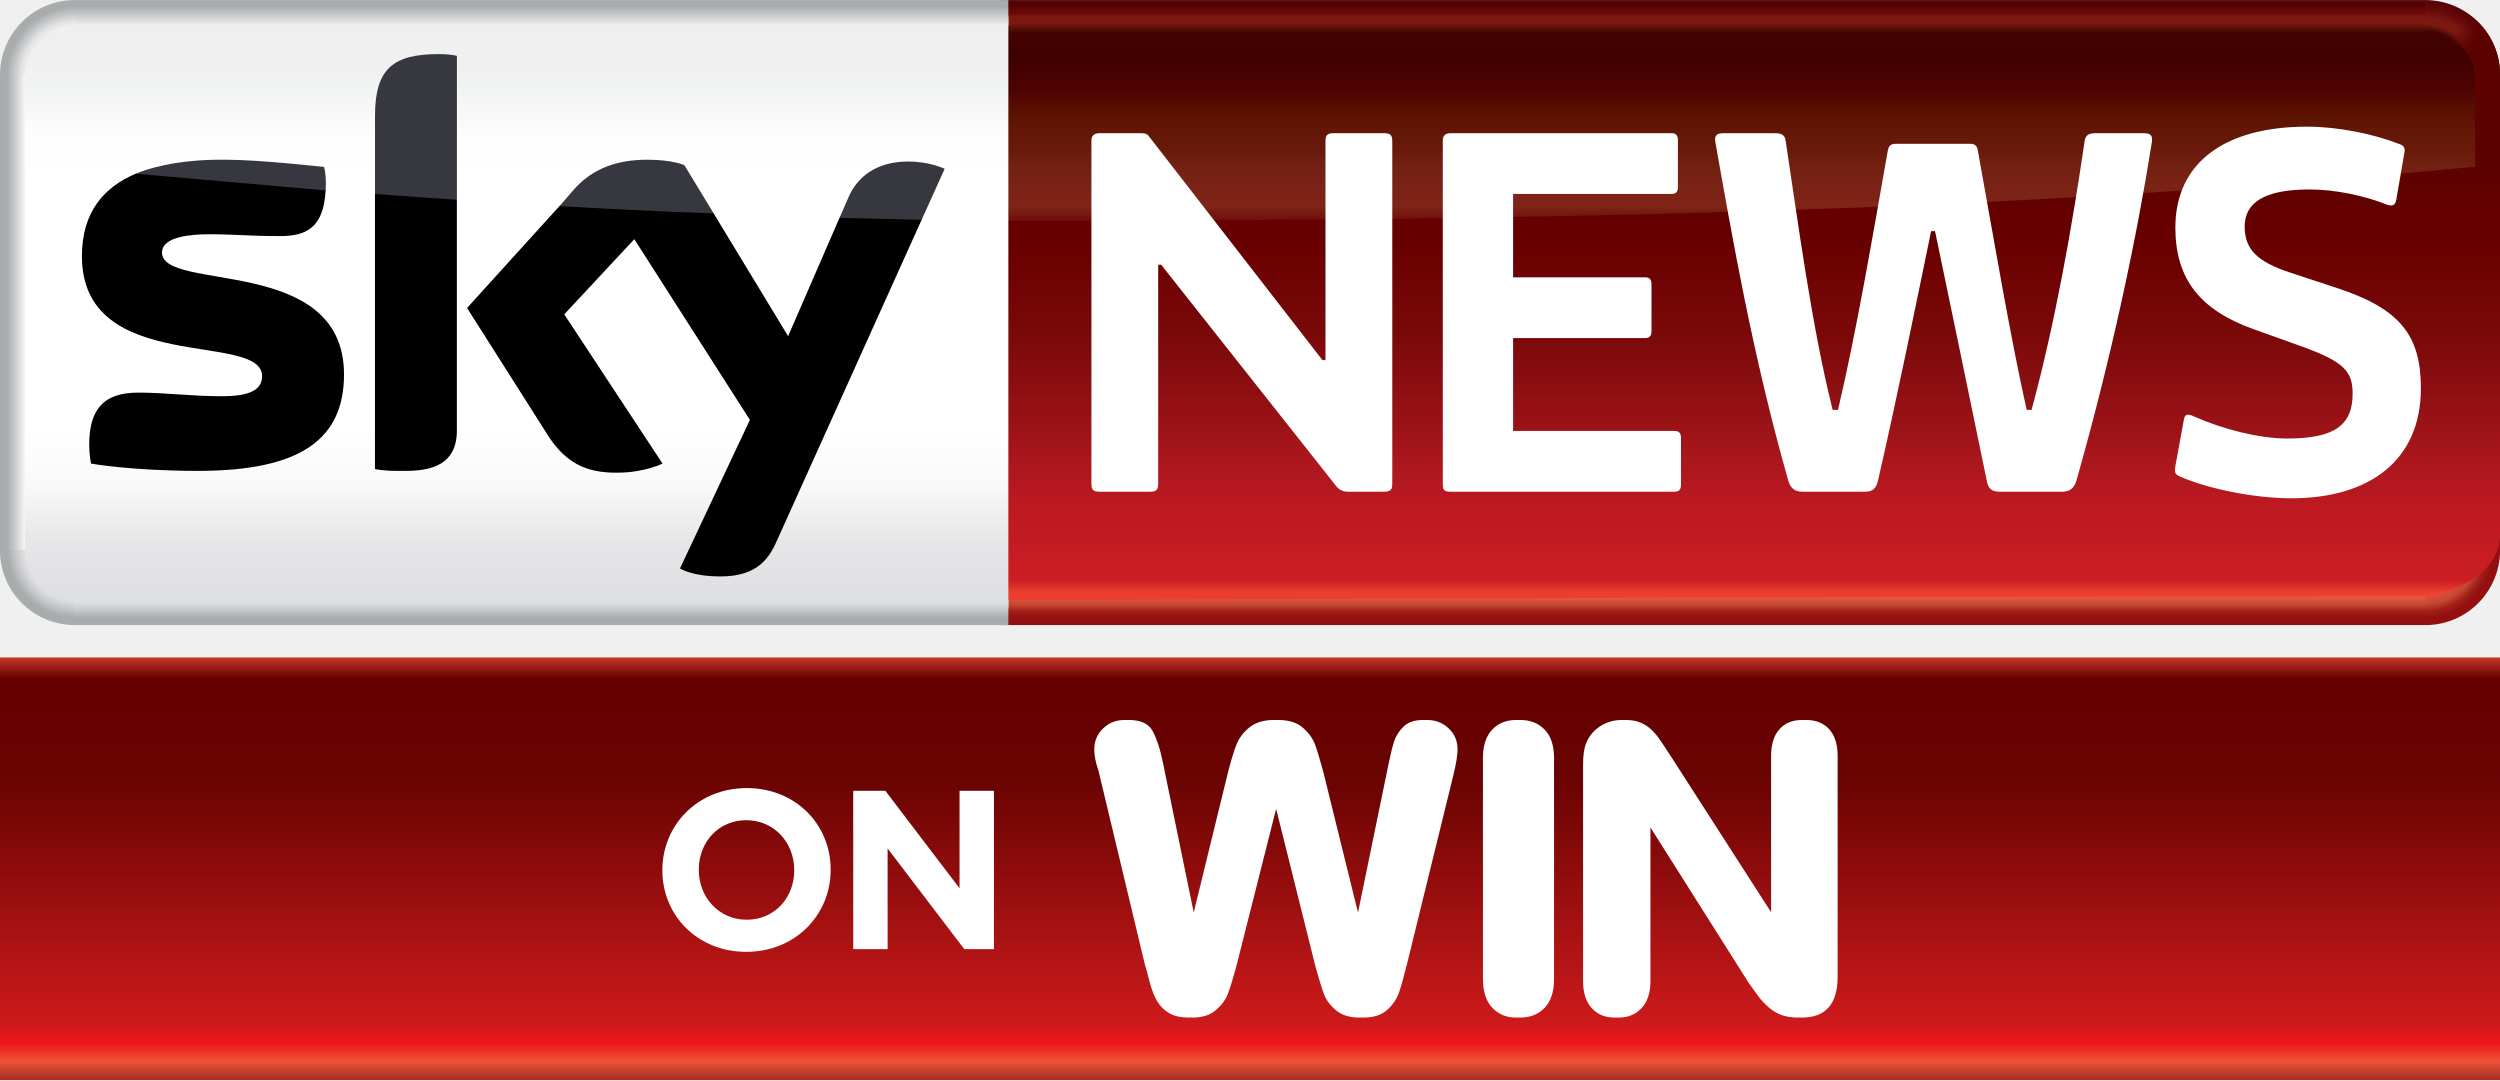
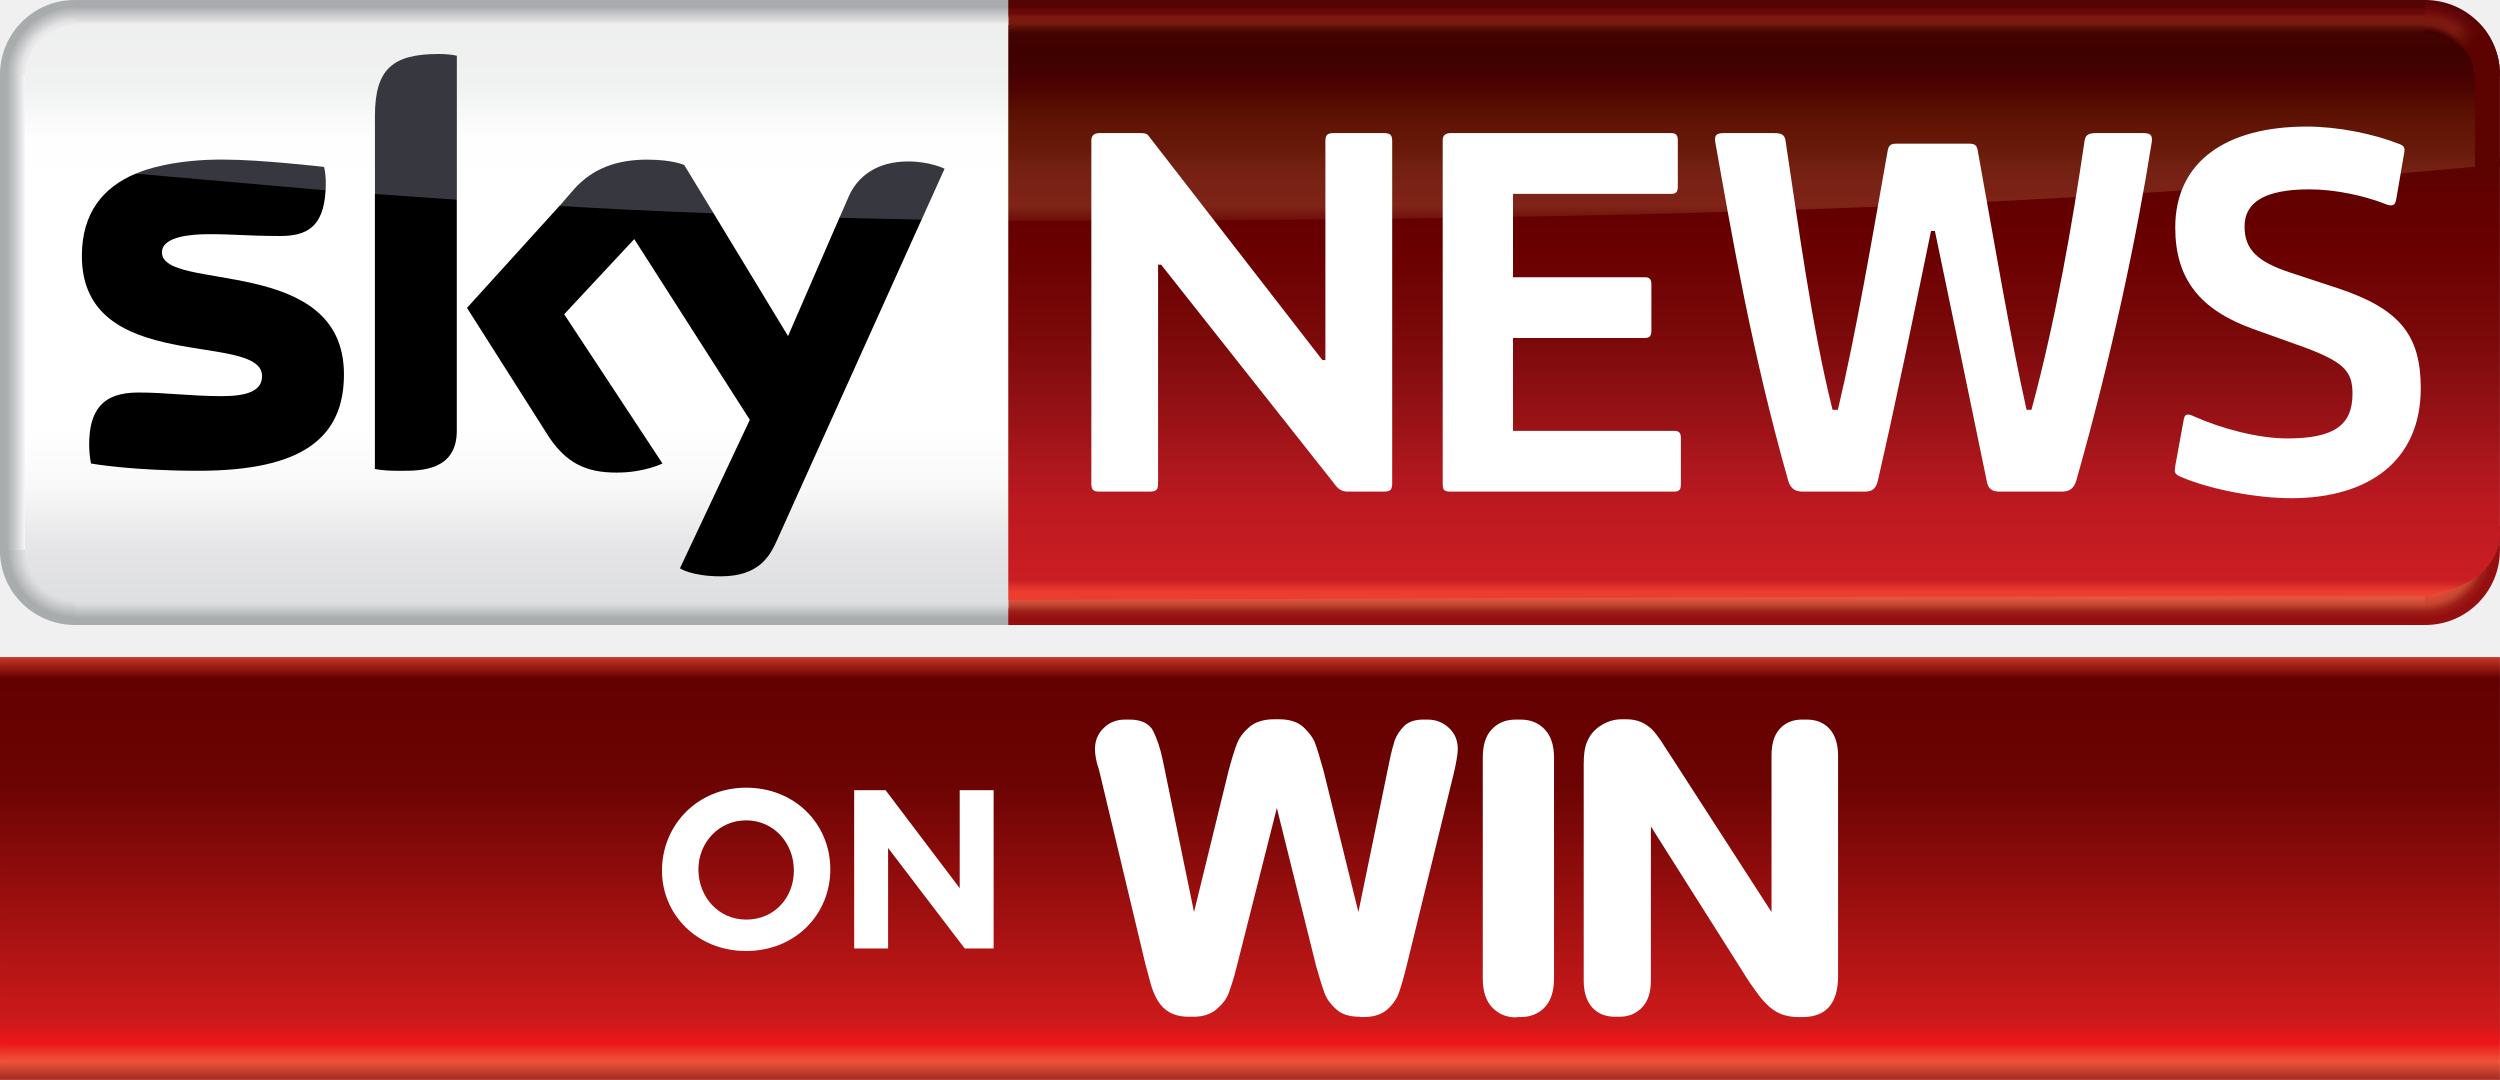
- <svg xmlns="http://www.w3.org/2000/svg" xmlns:xlink="http://www.w3.org/1999/xlink" id="svg2" width="800" height="345.64" space="preserve" version="1.1" viewBox="0 0 800 345.64">
-   <link id="dark-mode" href="" rel="stylesheet" type="text/css" />
-   <style id="dark-mode-custom-style" type="text/css" />
-   <style id="style2" type="text/css">.st0{fill:url(#SVGID_1_);}
- 	.st1{fill:url(#rect3579_1_);}
- 	.st2{fill:url(#path3597_1_);}
- 	.st3{fill:#940F10;}
- 	.st4{fill:url(#rect3741_1_);}
- 	.st5{fill:#5C0300;}
- 	.st6{fill:url(#path3601_1_);}
- 	.st7{fill:url(#rect3639_1_);}
- 	.st8{fill:url(#rect3158_1_);}
- 	.st9{fill:url(#path3134_1_);}
- 	.st10{fill:url(#rect3105_1_);}
- 	.st11{fill:url(#path3049_1_);}
- 	.st12{fill:url(#path3154_1_);}
- 	.st13{fill:url(#path3150_1_);}
- 	.st14{fill:#37373F;}
- 	.st15{fill:url(#path3091_1_);}
- 	.st16{fill:url(#path3109_1_);}
- 	.st17{clip-path:url(#SVGID_3_);}
- 	.st18{fill:#FFFFFF;}</style>
-   <linearGradient id="SVGID_1_" x1="99.706" x2="99.706" y1="86.043" y2="52.399" gradientTransform="matrix(4.0201 0 0 4.0201 -.82788 -.26221)" gradientUnits="userSpaceOnUse">
-     <stop id="stop4" stop-color="#A22C21" offset="0" />
-     <stop id="stop6" stop-color="#ED5338" offset=".044" />
-     <stop id="stop8" stop-color="#ED1518" offset=".088" />
-     <stop id="stop10" stop-color="#CD1A1B" offset=".133" />
-     <stop id="stop12" stop-color="#6B0403" offset=".7" />
-     <stop id="stop14" stop-color="#640000" offset=".95" />
-     <stop id="stop16" stop-color="#C83727" offset="1" />
-   </linearGradient>
-   <rect id="rect19" class="st0" x="0" y="210.39" width="800" height="135.25" fill="url(#SVGID_1_)" stroke-width="4.02" />
-   <defs id="defs26">
-     <linearGradient id="linearGradient3184" x1="314" x2="314" y1="202.36" y2="207.36" gradientTransform="matrix(13.154 0 0 .8 -3785.8 41.472)" gradientUnits="userSpaceOnUse" xlink:href="#linearGradient3583" />
-     <linearGradient id="linearGradient3583">
+ <svg xmlns="http://www.w3.org/2000/svg" id="svg2" width="800.02" height="345.57" version="1.1" viewBox="0 0 800.02 345.57" xml:space="preserve">
+   <defs id="defs276">
+     <linearGradient id="linearGradient3184-0" x1="314" x2="314" y1="202.36" y2="207.36" gradientTransform="matrix(13.154 0 0 .8 -3785.8 41.472)" gradientUnits="userSpaceOnUse">
      <stop id="stop3585" stop-color="#eb3e30" offset="0" />
      <stop id="stop3587" stop-color="#e4563e" offset=".2" />
      <stop id="stop3589" stop-color="#c04631" offset=".4" />
      <stop id="stop3591" stop-color="#9f1e18" offset=".6" />
      <stop id="stop3593" stop-color="#940f10" offset=".801" />
      <stop id="stop3595" stop-color="#940f10" offset="1" />
    </linearGradient>
-     <radialGradient id="radialGradient3186" cx="195.33" cy="200.54" r="4.5" gradientTransform="matrix(-4.2505e-7,2,-2,0,877.07,-192.3)" gradientUnits="userSpaceOnUse">
-       <stop id="stop3687" stop-color="#e5382c" offset="0" />
-       <stop id="stop3689" stop-color="#e84836" offset=".608" />
-       <stop id="stop3691" stop-color="#c34832" offset=".719" />
-       <stop id="stop3693" stop-color="#a01f19" offset=".819" />
-       <stop id="stop3695" stop-color="#940f10" offset=".911" />
-       <stop id="stop3697" stop-color="#940f10" offset="1" />
+     <radialGradient id="radialGradient3186-3" cx="195.33" cy="200.54" r="4.5" gradientTransform="matrix(-4.2505e-7,2,-2,0,877.07,-192.3)" gradientUnits="userSpaceOnUse">
+       <stop id="stop3687-0" stop-color="#e5382c" offset="0" />
+       <stop id="stop3689-0" stop-color="#e84836" offset=".608" />
+       <stop id="stop3691-9" stop-color="#c34832" offset=".719" />
+       <stop id="stop3693-3" stop-color="#a01f19" offset=".819" />
+       <stop id="stop3695-4" stop-color="#940f10" offset=".911" />
+       <stop id="stop3697-8" stop-color="#940f10" offset="1" />
    </radialGradient>
-     <linearGradient id="linearGradient3188" x1="396.73" x2="396.73" y1="192.36" y2="168.66" gradientTransform="matrix(3.2377,0,0,2.1513,-810.1,-210.46)" gradientUnits="userSpaceOnUse" xlink:href="#linearGradient3751" />
-     <linearGradient id="linearGradient3751">
+     <linearGradient id="linearGradient3188-3" x1="396.73" x2="396.73" y1="192.36" y2="168.66" gradientTransform="matrix(3.2377,0,0,2.1513,-810.1,-210.46)" gradientUnits="userSpaceOnUse">
      <stop id="stop3753" stop-color="#eb3e2e" offset="0" />
      <stop id="stop3755" stop-color="#cb1e24" offset=".027" />
      <stop id="stop3757" stop-color="#bd1920" offset=".2" />
      <stop id="stop3759" stop-color="#ac171d" offset=".3" />
      <stop id="stop3761" stop-color="#991216" offset=".4" />
      <stop id="stop3763" stop-color="#890e11" offset=".5" />
      <stop id="stop3765" stop-color="#7b0909" offset=".6" />
      <stop id="stop3767" stop-color="#730506" offset=".7" />
      <stop id="stop3769" stop-color="#6a0000" offset=".8" />
      <stop id="stop3771" stop-color="#640000" offset=".9" />
      <stop id="stop3773" stop-color="#5b0300" offset="1" />
    </linearGradient>
-     <linearGradient id="linearGradient3190" x1="307" x2="307" y1="159.36" y2="136.36" gradientUnits="userSpaceOnUse">
-       <stop id="stop3617" stop-color="#690805" offset="0" />
-       <stop id="stop3619" stop-color="#802417" offset=".1" />
-       <stop id="stop3621" stop-color="#7a2216" offset=".2" />
-       <stop id="stop3623" stop-color="#732012" offset=".3" />
-       <stop id="stop3625" stop-color="#68190a" offset=".4" />
-       <stop id="stop3627" stop-color="#631606" offset=".5" />
-       <stop id="stop3629" stop-color="#591001" offset=".6" />
-       <stop id="stop3631" stop-color="#4e0401" offset=".7" />
-       <stop id="stop3633" stop-color="#450102" offset=".8" />
-       <stop id="stop3635" stop-color="#3e0100" offset=".9" />
-       <stop id="stop3637" stop-color="#440301" offset="1" />
+     <linearGradient id="linearGradient3190-0" x1="307" x2="307" y1="159.36" y2="136.36" gradientUnits="userSpaceOnUse">
+       <stop id="stop3617-9" stop-color="#690805" offset="0" />
+       <stop id="stop3619-2" stop-color="#802417" offset=".1" />
+       <stop id="stop3621-5" stop-color="#7a2216" offset=".2" />
+       <stop id="stop3623-2" stop-color="#732012" offset=".3" />
+       <stop id="stop3625-0" stop-color="#68190a" offset=".4" />
+       <stop id="stop3627-5" stop-color="#631606" offset=".5" />
+       <stop id="stop3629-2" stop-color="#591001" offset=".6" />
+       <stop id="stop3631-5" stop-color="#4e0401" offset=".7" />
+       <stop id="stop3633-1" stop-color="#450102" offset=".8" />
+       <stop id="stop3635-6" stop-color="#3e0100" offset=".9" />
+       <stop id="stop3637-8" stop-color="#440301" offset="1" />
    </linearGradient>
-     <linearGradient id="linearGradient3192" x1="328" x2="328" y1="136.36" y2="132.36" gradientTransform="matrix(1.1772,0,0,1,-80.829,0)" gradientUnits="userSpaceOnUse" xlink:href="#linearGradient3661" />
-     <linearGradient id="linearGradient3661">
+     <linearGradient id="linearGradient3192-1" x1="328" x2="328" y1="136.36" y2="132.36" gradientTransform="matrix(1.1772,0,0,1,-80.829,0)" gradientUnits="userSpaceOnUse">
      <stop id="stop3663" stop-color="#440301" offset="0" />
      <stop id="stop3665" stop-color="#500a03" offset=".1" />
      <stop id="stop3667" stop-color="#611306" offset=".2" />
      <stop id="stop3669" stop-color="#7b1910" offset=".3" />
      <stop id="stop3671" stop-color="#7b1910" offset=".4" />
      <stop id="stop3673" stop-color="#7b1910" offset=".5" />
      <stop id="stop3675" stop-color="#68080a" offset=".6" />
      <stop id="stop3677" stop-color="#68080a" offset=".7" />
      <stop id="stop3679" stop-color="#540403" offset=".8" />
      <stop id="stop3681" stop-color="#540403" offset=".9" />
      <stop id="stop3683" stop-color="#540403" offset="1" />
    </linearGradient>
-     <linearGradient id="linearGradient3195" x1="304.36" x2="304.36" y1="197.36" y2="167.36" gradientTransform="matrix(1.5733,0,0,2.3,-173.87,-249.57)" gradientUnits="userSpaceOnUse">
-       <stop id="stop3210" stop-color="#dedfe1" offset="0" />
-       <stop id="stop3212" stop-color="#e6e6e8" offset=".1" />
-       <stop id="stop3230" stop-color="#f9f9f9" offset=".2" />
-       <stop id="stop3214" stop-color="#fff" offset=".3" />
-       <stop id="stop3216" stop-color="#fff" offset=".4" />
-       <stop id="stop3218" stop-color="#fff" offset=".5" />
-       <stop id="stop3220" stop-color="#fff" offset=".6" />
-       <stop id="stop3222" stop-color="#fff" offset=".7" />
-       <stop id="stop3224" stop-color="#fefefe" offset=".8" />
-       <stop id="stop3226" stop-color="#f0f1f1" offset=".9" />
-       <stop id="stop3228" stop-color="#efefef" offset="1" />
+     <linearGradient id="linearGradient3195-2" x1="304.36" x2="304.36" y1="197.36" y2="167.36" gradientTransform="matrix(1.5733,0,0,2.3,-173.87,-249.57)" gradientUnits="userSpaceOnUse">
+       <stop id="stop3210-6" stop-color="#dedfe1" offset="0" />
+       <stop id="stop3212-0" stop-color="#e6e6e8" offset=".1" />
+       <stop id="stop3230-3" stop-color="#f9f9f9" offset=".2" />
+       <stop id="stop3214-8" stop-color="#fff" offset=".3" />
+       <stop id="stop3216-6" stop-color="#fff" offset=".4" />
+       <stop id="stop3218-9" stop-color="#fff" offset=".5" />
+       <stop id="stop3220-3" stop-color="#fff" offset=".6" />
+       <stop id="stop3222-4" stop-color="#fff" offset=".7" />
+       <stop id="stop3224-9" stop-color="#fefefe" offset=".8" />
+       <stop id="stop3226-8" stop-color="#f0f1f1" offset=".9" />
+       <stop id="stop3228-5" stop-color="#efefef" offset="1" />
    </linearGradient>
-     <linearGradient id="linearGradient3197" x1="193.94" x2="193.94" y1="204.36" y2="207.36" gradientTransform="matrix(0,7.3193,-1,0,392.36,-1277.1)" gradientUnits="userSpaceOnUse">
-       <stop id="stop3140" stop-color="#f5f7f6" offset="0" />
-       <stop id="stop3142" stop-color="#e1e1e3" offset=".182" />
-       <stop id="stop3144" stop-color="#c2c3c5" offset=".459" />
-       <stop id="stop3146" stop-color="#a9adae" offset=".731" />
-       <stop id="stop3148" stop-color="#a8acad" offset="1" />
+     <linearGradient id="linearGradient3197-0" x1="193.94" x2="193.94" y1="204.36" y2="207.36" gradientTransform="matrix(0,7.3193,-1,0,392.36,-1277.1)" gradientUnits="userSpaceOnUse">
+       <stop id="stop3140-7" stop-color="#f5f7f6" offset="0" />
+       <stop id="stop3142-9" stop-color="#e1e1e3" offset=".182" />
+       <stop id="stop3144-9" stop-color="#c2c3c5" offset=".459" />
+       <stop id="stop3146-4" stop-color="#a9adae" offset=".731" />
+       <stop id="stop3148-7" stop-color="#a8acad" offset="1" />
    </linearGradient>
-     <linearGradient id="linearGradient3199" x1="194.25" x2="194.25" y1="204.36" y2="207.36" gradientTransform="matrix(15.719,0,0,1,-2855.5,0)" gradientUnits="userSpaceOnUse">
-       <stop id="stop3121" stop-color="#e0e1e3" offset="0" />
-       <stop id="stop3123" stop-color="#d9dadc" offset=".182" />
-       <stop id="stop3125" stop-color="#c2c3c5" offset=".459" />
-       <stop id="stop3129" stop-color="#a8acad" offset=".731" />
-       <stop id="stop3131" stop-color="#a8acad" offset="1" />
+     <linearGradient id="linearGradient3199-8" x1="194.25" x2="194.25" y1="204.36" y2="207.36" gradientTransform="matrix(15.719,0,0,1,-2855.5,0)" gradientUnits="userSpaceOnUse">
+       <stop id="stop3121-1" stop-color="#e0e1e3" offset="0" />
+       <stop id="stop3123-5" stop-color="#d9dadc" offset=".182" />
+       <stop id="stop3125-8" stop-color="#c2c3c5" offset=".459" />
+       <stop id="stop3129-7" stop-color="#a8acad" offset=".731" />
+       <stop id="stop3131-7" stop-color="#a8acad" offset="1" />
    </linearGradient>
-     <radialGradient id="radialGradient3201" cx="195.33" cy="200.54" r="4.5" gradientTransform="matrix(-2,-2.9681e-6,2.543e-6,-2,584.66,599.43)" gradientUnits="userSpaceOnUse">
-       <stop id="stop2840" stop-color="#e6e6e8" offset="0" />
-       <stop id="stop3200" stop-color="#e6e6e8" offset=".2" />
-       <stop id="stop3198" stop-color="#e6e6e8" offset=".4" />
-       <stop id="stop3196" stop-color="#e6e7e9" offset=".5" />
-       <stop id="stop2852" stop-color="#e7e8ea" offset=".6" />
-       <stop id="stop2850" stop-color="#dadbdd" offset=".7" />
-       <stop id="stop2848" stop-color="#c3c4c6" offset=".8" />
-       <stop id="stop2846" stop-color="#a8acad" offset=".9" />
-       <stop id="stop2842" stop-color="#a8acad" offset="1" />
+     <radialGradient id="radialGradient3201-5" cx="195.33" cy="200.54" r="4.5" gradientTransform="matrix(-2,-2.9681e-6,2.543e-6,-2,584.66,599.43)" gradientUnits="userSpaceOnUse">
+       <stop id="stop2840-4" stop-color="#e6e6e8" offset="0" />
+       <stop id="stop3200-7" stop-color="#e6e6e8" offset=".2" />
+       <stop id="stop3198-6" stop-color="#e6e6e8" offset=".4" />
+       <stop id="stop3196-8" stop-color="#e6e7e9" offset=".5" />
+       <stop id="stop2852-6" stop-color="#e7e8ea" offset=".6" />
+       <stop id="stop2850-2" stop-color="#dadbdd" offset=".7" />
+       <stop id="stop2848-9" stop-color="#c3c4c6" offset=".8" />
+       <stop id="stop2846-4" stop-color="#a8acad" offset=".9" />
+       <stop id="stop2842-7" stop-color="#a8acad" offset="1" />
    </radialGradient>
-     <linearGradient id="linearGradient3203" x1="194.25" x2="194.25" y1="204.36" y2="207.36" gradientTransform="matrix(-15.719,0,0,-1,3355.5,339.72)" gradientUnits="userSpaceOnUse">
-       <stop id="stop3162" stop-color="#f0f0f0" offset="0" />
-       <stop id="stop3164" stop-color="#dcdddf" offset=".182" />
-       <stop id="stop3166" stop-color="#c4c5c7" offset=".459" />
-       <stop id="stop3168" stop-color="#a9aaae" offset=".731" />
-       <stop id="stop3170" stop-color="#a8acad" offset="1" />
+     <linearGradient id="linearGradient3203-0" x1="194.25" x2="194.25" y1="204.36" y2="207.36" gradientTransform="matrix(-15.719,0,0,-1,3355.5,339.72)" gradientUnits="userSpaceOnUse">
+       <stop id="stop3162-3" stop-color="#f0f0f0" offset="0" />
+       <stop id="stop3164-2" stop-color="#dcdddf" offset=".182" />
+       <stop id="stop3166-0" stop-color="#c4c5c7" offset=".459" />
+       <stop id="stop3168-4" stop-color="#a9aaae" offset=".731" />
+       <stop id="stop3170-6" stop-color="#a8acad" offset="1" />
    </linearGradient>
-     <radialGradient id="radialGradient3205" cx="195.33" cy="200.54" r="4.5" gradientTransform="matrix(2.9681e-6,-2,2,2.543e-6,-207.07,532.02)" gradientUnits="userSpaceOnUse">
-       <stop id="stop3174" stop-color="#e6e6e8" offset="0" />
-       <stop id="stop3176" stop-color="#f4f4f4" offset=".608" />
-       <stop id="stop3178" stop-color="#e3e3e5" offset=".719" />
-       <stop id="stop3180" stop-color="#c3c4c6" offset=".819" />
-       <stop id="stop3182" stop-color="#a8acad" offset=".911" />
-       <stop id="stop3184" stop-color="#a8acad" offset="1" />
+     <radialGradient id="radialGradient3205-5" cx="195.33" cy="200.54" r="4.5" gradientTransform="matrix(2.9681e-6,-2,2,2.543e-6,-207.07,532.02)" gradientUnits="userSpaceOnUse">
+       <stop id="stop3174-5" stop-color="#e6e6e8" offset="0" />
+       <stop id="stop3176-3" stop-color="#f4f4f4" offset=".608" />
+       <stop id="stop3178-2" stop-color="#e3e3e5" offset=".719" />
+       <stop id="stop3180-2" stop-color="#c3c4c6" offset=".819" />
+       <stop id="stop3182-0" stop-color="#a8acad" offset=".911" />
+       <stop id="stop3184-1" stop-color="#a8acad" offset="1" />
    </radialGradient>
-     <radialGradient id="radialGradient3207" cx="195.33" cy="200.54" r="4.5" gradientTransform="matrix(2,4.2505e-7,0,2,85.342,-259.71)" gradientUnits="userSpaceOnUse">
-       <stop id="stop3097" stop-color="#420201" offset="0" />
-       <stop id="stop3099" stop-color="#410101" offset=".581" />
-       <stop id="stop3101" stop-color="#7b1910" offset=".675" />
-       <stop id="stop3103" stop-color="#7b1910" offset=".76" />
-       <stop id="stop3105" stop-color="#68080a" offset=".871" />
-       <stop id="stop3107" stop-color="#540403" offset="1" />
+     <radialGradient id="radialGradient3207-8" cx="195.33" cy="200.54" r="4.5" gradientTransform="matrix(2,4.2505e-7,0,2,85.342,-259.71)" gradientUnits="userSpaceOnUse">
+       <stop id="stop3097-8" stop-color="#420201" offset="0" />
+       <stop id="stop3099-2" stop-color="#410101" offset=".581" />
+       <stop id="stop3101-4" stop-color="#7b1910" offset=".675" />
+       <stop id="stop3103-1" stop-color="#7b1910" offset=".76" />
+       <stop id="stop3105-1" stop-color="#68080a" offset=".871" />
+       <stop id="stop3107-1" stop-color="#540403" offset="1" />
    </radialGradient>
-     <linearGradient id="linearGradient3209" x1="476" x2="485" y1="132.36" y2="141.36" gradientUnits="userSpaceOnUse">
-       <stop id="stop3115" stop-color="#5c0300" stop-opacity="0" offset="0" />
-       <stop id="stop3117" stop-color="#5c0300" stop-opacity="0" offset=".2" />
-       <stop id="stop3119" stop-color="#5c0300" stop-opacity="0" offset=".4" />
-       <stop id="stop3122" stop-color="#5c0300" offset=".6" />
-       <stop id="stop3124" stop-color="#5c0300" offset=".801" />
-       <stop id="stop3126" stop-color="#5c0300" offset="1" />
+     <linearGradient id="linearGradient3209-2" x1="476" x2="485" y1="132.36" y2="141.36" gradientUnits="userSpaceOnUse">
+       <stop id="stop3115-6" stop-color="#5c0300" stop-opacity="0" offset="0" />
+       <stop id="stop3117-0" stop-color="#5c0300" stop-opacity="0" offset=".2" />
+       <stop id="stop3119-4" stop-color="#5c0300" stop-opacity="0" offset=".4" />
+       <stop id="stop3122-8" stop-color="#5c0300" offset=".6" />
+       <stop id="stop3124-0" stop-color="#5c0300" offset=".801" />
+       <stop id="stop3126-6" stop-color="#5c0300" offset="1" />
    </linearGradient>
-     <clipPath id="clipPath67725">
-       <path id="path67727" d="m224.67 414.13h43.059v10.807h-43.059z" />
+     <clipPath id="clipPath67725-2">
+       <path id="path67727-7" d="m224.67 414.13h43.059v10.807h-43.059z" />
    </clipPath>
  </defs>
-   <g id="layer1" transform="translate(-193.21 -.017105)">
-     <g id="g1077" transform="matrix(13.871 0 0 13.871 193.21 -807.89)">
-       <g id="g1900" transform="matrix(1.3106,0,0,-1.3106,53.826,64.836)">
-         <path id="path1902" d="m0 0-0.829 0.273c-0.555 0.185-0.785 0.397-0.785 0.803 0 0.414 0.335 0.652 1.138 0.652 0.467 0 0.97-0.114 1.331-0.255 0.124-0.053 0.177-0.027 0.194 0.079l0.141 0.82c0.018 0.088-9e-3 0.123-0.079 0.15-0.467 0.185-1.093 0.309-1.631 0.309-1.411 0-2.311-0.609-2.311-1.773 0-0.899 0.432-1.446 1.367-1.781l0.838-0.3c0.758-0.273 0.908-0.441 0.908-0.838 0-0.555-0.326-0.784-1.146-0.784-0.503 0-1.146 0.167-1.64 0.388-0.097 0.044-0.159 0.053-0.177-0.053l-0.15-0.82c-0.017-0.115-0.017-0.141 0.106-0.194 0.52-0.221 1.323-0.371 1.931-0.371 1.367 0 2.275 0.662 2.275 1.931 0 0.944-0.379 1.402-1.481 1.764m-3.399 2.716h-0.816c-0.13 0-0.19-0.027-0.207-0.132-0.216-1.464-0.511-3.166-0.934-4.727h-0.086c-0.293 1.314-0.565 2.936-0.858 4.559-0.018 0.088-0.052 0.115-0.147 0.115h-1.285c-0.086 0-0.129-0.027-0.147-0.115-0.284-1.605-0.556-3.201-0.875-4.559h-0.095c-0.371 1.482-0.606 3.289-0.826 4.727-0.016 0.106-0.069 0.132-0.207 0.132h-0.871c-0.12 0-0.179-0.026-0.155-0.159 0.302-1.7 0.644-3.703 1.283-5.952 0.043-0.132 0.12-0.185 0.25-0.185h1.089c0.138 0 0.198 0.053 0.233 0.194 0.354 1.543 0.675 3.13 0.933 4.382h0.069c0.259-1.243 0.58-2.786 0.908-4.382 0.026-0.15 0.095-0.194 0.233-0.194h1.089c0.129 0 0.207 0.053 0.25 0.185 0.621 2.187 1.062 4.271 1.327 5.952 0.021 0.133-0.034 0.159-0.155 0.159m-8.227-5.229h-2.834v1.631h2.316c0.079 0 0.114 0.036 0.114 0.124v0.82c0 0.088-0.035 0.123-0.114 0.123h-2.316v1.464h2.779c0.08 0 0.115 0.035 0.115 0.123v0.82c0 0.089-0.035 0.124-0.115 0.124h-3.872c-0.097 0-0.141-0.044-0.141-0.124v-6.04c0-0.106 0.026-0.132 0.141-0.132h3.927c0.079 0 0.115 0.035 0.115 0.123v0.821c0 0.088-0.036 0.123-0.115 0.123m-5.105 5.229h-0.874c-0.123 0-0.149-0.035-0.149-0.15v-3.836h-0.053l-3.036 3.915c-0.035 0.053-0.061 0.071-0.158 0.071h-0.723c-0.097 0-0.141-0.053-0.141-0.124v-6.022c0-0.115 0.026-0.15 0.15-0.15h0.872c0.124 0 0.15 0.035 0.15 0.15v3.836h0.053l3.027-3.827c0.079-0.115 0.141-0.159 0.255-0.159h0.627c0.123 0 0.149 0.035 0.149 0.15v5.996c0 0.115-0.026 0.15-0.149 0.15" fill="#fff" />
+   <link id="dark-mode" href="" rel="stylesheet" type="text/css" />
+   <linearGradient id="rect19_1_" x1="170.32" x2="170.32" y1="428.73" y2="462.38" gradientTransform="matrix(4.0201 0 0 -4.0201 -284.71 2069.1)" gradientUnits="userSpaceOnUse">
+     <stop id="stop2" stop-color="#A22C21" offset="0" />
+     <stop id="stop4" stop-color="#ED5338" offset=".044" />
+     <stop id="stop6" stop-color="#ED1518" offset=".088" />
+     <stop id="stop8" stop-color="#CD1A1B" offset=".133" />
+     <stop id="stop10" stop-color="#6B0403" offset=".7" />
+     <stop id="stop12" stop-color="#640000" offset=".95" />
+     <stop id="stop14" stop-color="#C83727" offset="1" />
+   </linearGradient>
+   <rect id="rect19" x=".002" y="210.27" width="800" height="135.3" fill="url(#rect19_1_)" />
+   <g id="g1080" transform="matrix(4.7814 0 0 4.7814 -.036804 .0033211)">
+     <g id="g1900-6" transform="matrix(3.8021 0 0 -3.8021 156.16 19.113)">
+       <path id="path1902-1" d="m0 0-0.829 0.273c-0.555 0.185-0.785 0.397-0.785 0.803 0 0.414 0.335 0.652 1.138 0.652 0.467 0 0.97-0.114 1.331-0.255 0.124-0.053 0.177-0.027 0.194 0.079l0.141 0.82c0.018 0.088-9e-3 0.123-0.079 0.15-0.467 0.185-1.093 0.309-1.631 0.309-1.411 0-2.311-0.609-2.311-1.773 0-0.899 0.432-1.446 1.367-1.781l0.838-0.3c0.758-0.273 0.908-0.441 0.908-0.838 0-0.555-0.326-0.784-1.146-0.784-0.503 0-1.146 0.167-1.64 0.388-0.097 0.044-0.159 0.053-0.177-0.053l-0.15-0.82c-0.017-0.115-0.017-0.141 0.106-0.194 0.52-0.221 1.323-0.371 1.931-0.371 1.367 0 2.275 0.662 2.275 1.931 0 0.944-0.379 1.402-1.481 1.764m-3.399 2.716h-0.816c-0.13 0-0.19-0.027-0.207-0.132-0.216-1.464-0.511-3.166-0.934-4.727h-0.086c-0.293 1.314-0.565 2.936-0.858 4.559-0.018 0.088-0.052 0.115-0.147 0.115h-1.285c-0.086 0-0.129-0.027-0.147-0.115-0.284-1.605-0.556-3.201-0.875-4.559h-0.095c-0.371 1.482-0.606 3.289-0.826 4.727-0.016 0.106-0.069 0.132-0.207 0.132h-0.871c-0.12 0-0.179-0.026-0.155-0.159 0.302-1.7 0.644-3.703 1.283-5.952 0.043-0.132 0.12-0.185 0.25-0.185h1.089c0.138 0 0.198 0.053 0.233 0.194 0.354 1.543 0.675 3.13 0.933 4.382h0.069c0.259-1.243 0.58-2.786 0.908-4.382 0.026-0.15 0.095-0.194 0.233-0.194h1.089c0.129 0 0.207 0.053 0.25 0.185 0.621 2.187 1.062 4.271 1.327 5.952 0.021 0.133-0.034 0.159-0.155 0.159m-8.227-5.229h-2.834v1.631h2.316c0.079 0 0.114 0.036 0.114 0.124v0.82c0 0.088-0.035 0.123-0.114 0.123h-2.316v1.464h2.779c0.08 0 0.115 0.035 0.115 0.123v0.82c0 0.089-0.035 0.124-0.115 0.124h-3.872c-0.097 0-0.141-0.044-0.141-0.124v-6.04c0-0.106 0.026-0.132 0.141-0.132h3.927c0.079 0 0.115 0.035 0.115 0.123v0.821c0 0.088-0.036 0.123-0.115 0.123m-5.105 5.229h-0.874c-0.123 0-0.149-0.035-0.149-0.15v-3.836h-0.053l-3.036 3.915c-0.035 0.053-0.061 0.071-0.158 0.071h-0.723c-0.097 0-0.141-0.053-0.141-0.124v-6.022c0-0.115 0.026-0.15 0.15-0.15h0.872c0.124 0 0.15 0.035 0.15 0.15v3.836h0.053l3.027-3.827c0.079-0.115 0.141-0.159 0.255-0.159h0.627c0.123 0 0.149 0.035 0.149 0.15v5.996c0 0.115-0.026 0.15-0.149 0.15" fill="#fff" />
+     </g>
+     <g id="g1280-1" transform="matrix(.8408 0 0 .8408 -162.69 -218.7)">
+       <g id="g3154-5-3" transform="matrix(.66333 0 0 .66333 70.783 172.31)">
+         <path id="rect3579-4" d="m305 203.36h171l0.575 1.952-0.575 2.048h-171z" fill="url(#linearGradient3184-0)" />
+         <path id="path3597-9" d="m476 207.36v-4c3 0 5-2 5-5h4c0 5-4.03 9.004-8.958 9" fill="url(#radialGradient3186-3)" />
+         <path id="rect3086-8" d="m482.31 195.48h2.687v2.881l-1 1-1.687-1z" fill="#940f10" />
+         <path id="rect3741-8" d="m305 152.36 180-1v45c0 5-5.713 7.376-9.713 7.376l-170.29 0.624z" fill="url(#linearGradient3188-3)" />
+         <path id="rect3089-8" d="m481 141.36 3-1 1 1v11h-4z" fill="#5c0300" />
+         <path id="path3601-2" d="m305 158.86c83.345 0 128.82-1.977 177-6.5v-13l-1-3-4-1h-172z" fill="url(#linearGradient3190-0)" />
+         <path id="rect3639-4" d="m305 132.36h171l1 1-1 3h-171z" fill="url(#linearGradient3192-1)" />
+         <path id="rect3158-7" d="m188 135.36 5-2 113 1v71l-111.06 1.033-6.941-2.033-2-64z" fill="url(#linearGradient3195-2)" />
+         <path id="path3134-5-8" d="m188 141.36v57l-2 1-1-1v-57l1-1z" fill="url(#linearGradient3197-0)" />
+         <path id="rect3105-6" d="m194 204.36h112v3h-112l-1-1z" fill="url(#linearGradient3199-8)" />
+         <path id="path3049-4" d="m185 198.36h3c0 3 3 6 6 6v3c-5 0-9.004-4.03-9-8.958" fill="url(#radialGradient3201-5)" />
+         <path id="path3154-0" d="m306 135.36h-112l-1-2 1-1h112z" fill="url(#linearGradient3203-0)" />
+         <path id="path3150-1" d="m194 132.36v3c-3 0-6 3-6 6h-3c0-5 4.03-9.004 8.958-9" fill="url(#radialGradient3205-5)" />
+         <g id="layer1-0-7" transform="matrix(1.0457,0,0,1.0457,86.921,-169.97)">
+           <g id="g3397-7" transform="matrix(.20886 0 0 .20886 79.384 188.51)" fill-rule="evenodd">
+             <path id="path3237-2" d="m119 736.36s-1-5-1-10c0-19 7-29 27-29 15 0 29 2 46 2 14 0 22-3 22-11 0-25.02-99 0-99-66 0-23.853 11.782-37.789 29.658-45.305l48.698-1.757 55.546 10.918c-1.066 20.612-10.763 25.144-24.902 25.144-18 0-25-1-39-1-9 0-26 1-26 10 0 22 100 1 100 67 0 35-23 53-80 53-37 0-59-4-59-4z" />
+             <path id="path3239-9" d="m287 740.36c-8 0-12-1-12-1v-151.12l23.751-19.556 21.249 22.722v126.96c0 22-20 22.004-29.992 22.004l-3.008-4e-3z" />
+             <path id="path3241-9-6" d="m433 736.36s-10 5-25 5c-17.81 0.122-28-6-37-19l-45.4-71.5 50.813-56.031 47.728-22.321 36.951 26.39 40.908 67.462 28.243-65.045 29.081-24.118 16.064 25.131-79.387 176.03c-4 9-10 20-31 20-16 0-22.4-4.4-22.4-4.4l38.4-81.6-63.5-99.3-38.5 41.3z" />
+           </g>
+         </g>
+         <path id="path3558-7" d="m230 155.63v-9.363c0-5.683 2.184-7.426 7.644-7.426 1.529 0 2.184 0.218 2.184 0.218v17.265c-3.441-0.236-6.068-0.402-9.828-0.695z" fill="#37373f" fill-rule="evenodd" />
+         <path id="path3571-4" d="m270.64 157.96c-7.742-0.273-13.766-0.609-18.493-0.882l1.788-2.068c2.184-2.402 5.023-3.494 8.736-3.494 3.058 0 4.45 0.651 4.45 0.651z" fill="#37373f" fill-rule="evenodd" />
+         <path id="path3560-3" d="m295.6 158.72c-3.114-0.078-5.978-0.122-9.857-0.227l1.04-2.392c1.092-2.621 3.494-4.368 7.207-4.368 2.621 0 4.368 0.874 4.368 0.874z" fill="#37373f" fill-rule="evenodd" />
+         <path id="path3556-6" d="m201.31 153.2c0.851-0.422 4.672-1.774 10.782-1.685 4.15 0 11.794 0.874 11.794 0.874s0.218 0.655 0.218 1.966c1e-3 0.307-0.019 0.729-0.019 0.846z" fill="#37373f" fill-rule="evenodd" />
+         <path id="path3091-9" d="m485 141.36h-3c0-3-3-5-6-5v-4c5 0 9.004 4.03 9 8.958" fill="url(#radialGradient3207-8)" />
+         <path id="path3109-9" d="m485 141.36h-3c0-3-3-5-6-5v-4c5 0 9.004 4.03 9 8.958" fill="url(#linearGradient3209-2)" />
      </g>
-       <g id="g1280" transform="matrix(.28983 0 0 .28983 -56.082 -17.141)">
-         <g id="g3154-5" transform="matrix(.66333 0 0 .66333 70.783 172.31)">
-           <path id="rect3579-6" d="m305 203.36h171l0.575 1.952-0.575 2.048h-171z" fill="url(#linearGradient3184)" />
-           <path id="path3597-7" d="m476 207.36v-4c3 0 5-2 5-5h4c0 5-4.03 9.004-8.958 9" fill="url(#radialGradient3186)" />
-           <path id="rect3086-6" d="m482.31 195.48h2.687v2.881l-1 1-1.687-1z" fill="#940f10" />
-           <path id="rect3741-5" d="m305 152.36 180-1v45c0 5-5.713 7.376-9.713 7.376l-170.29 0.624z" fill="url(#linearGradient3188)" />
-           <path id="rect3089-2" d="m481 141.36 3-1 1 1v11h-4z" fill="#5c0300" />
-           <path id="path3601-6" d="m305 158.86c83.345 0 128.82-1.977 177-6.5v-13l-1-3-4-1h-172z" fill="url(#linearGradient3190)" />
-           <path id="rect3639-6" d="m305 132.36h171l1 1-1 3h-171z" fill="url(#linearGradient3192)" />
-           <path id="rect3158-5" d="m188 135.36 5-2 113 1v71l-111.06 1.033-6.941-2.033-2-64z" fill="url(#linearGradient3195)" />
-           <path id="path3134-5" d="m188 141.36v57l-2 1-1-1v-57l1-1z" fill="url(#linearGradient3197)" />
-           <path id="rect3105-7" d="m194 204.36h112v3h-112l-1-1z" fill="url(#linearGradient3199)" />
-           <path id="path3049-9" d="m185 198.36h3c0 3 3 6 6 6v3c-5 0-9.004-4.03-9-8.958" fill="url(#radialGradient3201)" />
-           <path id="path3154-4" d="m306 135.36h-112l-1-2 1-1h112z" fill="url(#linearGradient3203)" />
-           <path id="path3150-8" d="m194 132.36v3c-3 0-6 3-6 6h-3c0-5 4.03-9.004 8.958-9" fill="url(#radialGradient3205)" />
-           <g id="layer1-0-1" transform="matrix(1.0457,0,0,1.0457,86.921,-169.97)">
-             <g id="g3397-8" transform="matrix(.20886 0 0 .20886 79.384 188.51)" fill-rule="evenodd">
-               <path id="path3237-4" d="m119 736.36s-1-5-1-10c0-19 7-29 27-29 15 0 29 2 46 2 14 0 22-3 22-11 0-25.02-99 0-99-66 0-23.853 11.782-37.789 29.658-45.305l48.698-1.757 55.546 10.918c-1.066 20.612-10.763 25.144-24.902 25.144-18 0-25-1-39-1-9 0-26 1-26 10 0 22 100 1 100 67 0 35-23 53-80 53-37 0-59-4-59-4z" />
-               <path id="path3239-0" d="m287 740.36c-8 0-12-1-12-1v-151.12l23.751-19.556 21.249 22.722v126.96c0 22-20 22.004-29.992 22.004l-3.008-4e-3z" />
-               <path id="path3241-9" d="m433 736.36s-10 5-25 5c-17.81 0.122-28-6-37-19l-45.4-71.5 50.813-56.031 47.728-22.321 36.951 26.39 40.908 67.462 28.243-65.045 29.081-24.118 16.064 25.131-79.387 176.03c-4 9-10 20-31 20-16 0-22.4-4.4-22.4-4.4l38.4-81.6-63.5-99.3-38.5 41.3z" />
-             </g>
-           </g>
-           <path id="path3558-2" d="m230 155.63v-9.363c0-5.683 2.184-7.426 7.644-7.426 1.529 0 2.184 0.218 2.184 0.218v17.265c-3.441-0.236-6.068-0.402-9.828-0.695z" fill="#37373f" fill-rule="evenodd" />
-           <path id="path3571-7" d="m270.64 157.96c-7.742-0.273-13.766-0.609-18.493-0.882l1.788-2.068c2.184-2.402 5.023-3.494 8.736-3.494 3.058 0 4.45 0.651 4.45 0.651z" fill="#37373f" fill-rule="evenodd" />
-           <path id="path3560-4" d="m295.6 158.72c-3.114-0.078-5.978-0.122-9.857-0.227l1.04-2.392c1.092-2.621 3.494-4.368 7.207-4.368 2.621 0 4.368 0.874 4.368 0.874z" fill="#37373f" fill-rule="evenodd" />
-           <path id="path3556-1" d="m201.31 153.2c0.851-0.422 4.672-1.774 10.782-1.685 4.15 0 11.794 0.874 11.794 0.874s0.218 0.655 0.218 1.966c1e-3 0.307-0.019 0.729-0.019 0.846z" fill="#37373f" fill-rule="evenodd" />
-           <path id="path3091-4" d="m485 141.36h-3c0-3-3-5-6-5v-4c5 0 9.004 4.03 9 8.958" fill="url(#radialGradient3207)" />
-           <path id="path3109-1" d="m485 141.36h-3c0-3-3-5-6-5v-4c5 0 9.004 4.03 9 8.958" fill="url(#linearGradient3209)" />
-         </g>
-         <g id="g67721-6" transform="matrix(4.6322,0,0,-4.6322,-847.4,2228.4)" fill="#fff">
-           <g id="g67723-5" clip-path="url(#clipPath67725)" fill="#fff">
-             <g id="g67729-5" transform="translate(264.86,419.97)" fill="#fff">
-               <path id="path67731-1" d="m0 0-0.811 0.267c-0.544 0.182-0.768 0.389-0.768 0.786 0 0.405 0.328 0.638 1.113 0.638 0.457 0 0.949-0.112 1.303-0.25 0.121-0.052 0.173-0.026 0.19 0.078l0.138 0.802c0.017 0.086-9e-3 0.121-0.078 0.147-0.457 0.181-1.07 0.302-1.596 0.302-1.381 0-2.261-0.596-2.261-1.735 0-0.88 0.423-1.415 1.338-1.743l0.819-0.293c0.743-0.268 0.889-0.431 0.889-0.82 0-0.543-0.319-0.768-1.122-0.768-0.492 0-1.121 0.164-1.605 0.38-0.094 0.043-0.155 0.052-0.172-0.051l-0.147-0.803c-0.017-0.112-0.017-0.138 0.104-0.19 0.509-0.216 1.294-0.363 1.889-0.363 1.338 0 2.226 0.648 2.226 1.89 0 0.923-0.371 1.372-1.449 1.726m-3.326 2.658h-0.799c-0.127 0-0.186-0.026-0.203-0.13-0.21-1.432-0.499-3.097-0.913-4.625h-0.084c-0.287 1.286-0.553 2.873-0.84 4.461-0.017 0.086-0.051 0.112-0.144 0.112h-1.257c-0.085 0-0.127-0.026-0.144-0.112-0.278-1.57-0.544-3.132-0.857-4.461h-0.092c-0.363 1.45-0.593 3.218-0.808 4.625-0.016 0.104-0.068 0.13-0.203 0.13h-0.852c-0.118 0-0.175-0.026-0.152-0.156 0.296-1.663 0.631-3.624 1.255-5.824 0.042-0.13 0.118-0.181 0.245-0.181h1.066c0.135 0 0.194 0.051 0.228 0.19 0.346 1.51 0.66 3.063 0.913 4.288h0.067c0.254-1.217 0.568-2.727 0.889-4.288 0.025-0.147 0.092-0.19 0.227-0.19h1.066c0.127 0 0.203 0.051 0.245 0.181 0.608 2.14 1.039 4.179 1.299 5.824 0.02 0.131-0.034 0.156-0.152 0.156m-8.051-5.117h-2.773v1.596h2.266c0.078 0 0.112 0.035 0.112 0.121v0.802c0 0.087-0.034 0.121-0.112 0.121h-2.266v1.433h2.72c0.078 0 0.112 0.034 0.112 0.12v0.803c0 0.086-0.034 0.121-0.112 0.121h-3.79c-0.094 0-0.138-0.043-0.138-0.121v-5.911c0-0.103 0.026-0.129 0.138-0.129h3.843c0.078 0 0.112 0.034 0.112 0.12v0.803c0 0.086-0.034 0.121-0.112 0.121m-4.996 5.117h-0.854c-0.121 0-0.147-0.035-0.147-0.147v-3.753h-0.052l-2.97 3.831c-0.034 0.051-0.06 0.069-0.155 0.069h-0.707c-0.095 0-0.138-0.052-0.138-0.121v-5.894c0-0.112 0.025-0.146 0.146-0.146h0.854c0.121 0 0.147 0.034 0.147 0.146v3.754h0.052l2.961-3.745c0.078-0.112 0.138-0.155 0.251-0.155h0.612c0.121 0 0.147 0.034 0.147 0.146v5.868c0 0.112-0.026 0.147-0.147 0.147" fill="#fff" />
-             </g>
+       <g id="g67721-6-1" transform="matrix(4.6322,0,0,-4.6322,-847.4,2228.4)" fill="#fff">
+         <g id="g67723-3" clip-path="url(#clipPath67725-2)" fill="#fff">
+           <g id="g67729-5-1" transform="translate(264.86,419.97)" fill="#fff">
+             <path id="path67731-4" d="m0 0-0.811 0.267c-0.544 0.182-0.768 0.389-0.768 0.786 0 0.405 0.328 0.638 1.113 0.638 0.457 0 0.949-0.112 1.303-0.25 0.121-0.052 0.173-0.026 0.19 0.078l0.138 0.802c0.017 0.086-9e-3 0.121-0.078 0.147-0.457 0.181-1.07 0.302-1.596 0.302-1.381 0-2.261-0.596-2.261-1.735 0-0.88 0.423-1.415 1.338-1.743l0.819-0.293c0.743-0.268 0.889-0.431 0.889-0.82 0-0.543-0.319-0.768-1.122-0.768-0.492 0-1.121 0.164-1.605 0.38-0.094 0.043-0.155 0.052-0.172-0.051l-0.147-0.803c-0.017-0.112-0.017-0.138 0.104-0.19 0.509-0.216 1.294-0.363 1.889-0.363 1.338 0 2.226 0.648 2.226 1.89 0 0.923-0.371 1.372-1.449 1.726m-3.326 2.658h-0.799c-0.127 0-0.186-0.026-0.203-0.13-0.21-1.432-0.499-3.097-0.913-4.625h-0.084c-0.287 1.286-0.553 2.873-0.84 4.461-0.017 0.086-0.051 0.112-0.144 0.112h-1.257c-0.085 0-0.127-0.026-0.144-0.112-0.278-1.57-0.544-3.132-0.857-4.461h-0.092c-0.363 1.45-0.593 3.218-0.808 4.625-0.016 0.104-0.068 0.13-0.203 0.13h-0.852c-0.118 0-0.175-0.026-0.152-0.156 0.296-1.663 0.631-3.624 1.255-5.824 0.042-0.13 0.118-0.181 0.245-0.181h1.066c0.135 0 0.194 0.051 0.228 0.19 0.346 1.51 0.66 3.063 0.913 4.288h0.067c0.254-1.217 0.568-2.727 0.889-4.288 0.025-0.147 0.092-0.19 0.227-0.19h1.066c0.127 0 0.203 0.051 0.245 0.181 0.608 2.14 1.039 4.179 1.299 5.824 0.02 0.131-0.034 0.156-0.152 0.156m-8.051-5.117h-2.773v1.596h2.266c0.078 0 0.112 0.035 0.112 0.121v0.802c0 0.087-0.034 0.121-0.112 0.121h-2.266v1.433h2.72c0.078 0 0.112 0.034 0.112 0.12v0.803c0 0.086-0.034 0.121-0.112 0.121h-3.79c-0.094 0-0.138-0.043-0.138-0.121v-5.911c0-0.103 0.026-0.129 0.138-0.129h3.843c0.078 0 0.112 0.034 0.112 0.12v0.803c0 0.086-0.034 0.121-0.112 0.121m-4.996 5.117h-0.854c-0.121 0-0.147-0.035-0.147-0.147v-3.753h-0.052l-2.97 3.831c-0.034 0.051-0.06 0.069-0.155 0.069h-0.707c-0.095 0-0.138-0.052-0.138-0.121v-5.894c0-0.112 0.025-0.146 0.146-0.146h0.854c0.121 0 0.147 0.034 0.147 0.146v3.754h0.052l2.961-3.745c0.078-0.112 0.138-0.155 0.251-0.155h0.612c0.121 0 0.147 0.034 0.147 0.146v5.868c0 0.112-0.026 0.147-0.147 0.147" fill="#fff" />
          </g>
        </g>
      </g>
    </g>
  </g>
-   <g id="g282" transform="matrix(4.0201 0 0 4.0201 -.82788 -.26221)" fill="#fff">
-     <path id="path278" class="st18" d="m52.931 69.351v-0.036c0-3.583 2.827-6.519 6.716-6.519s6.68 2.899 6.68 6.482v0.036c0 3.583-2.827 6.518-6.716 6.518s-6.68-2.898-6.68-6.481zm10.497 0v-0.036c0-2.161-1.584-3.961-3.817-3.961s-3.781 1.765-3.781 3.925v0.036c0 2.16 1.585 3.961 3.817 3.961 2.232 1e-5 3.781-1.765 3.781-3.925z" />
-     <path id="path280" class="st18" d="m68.123 63.013h2.557l5.906 7.76v-7.76h2.737v12.604h-2.359l-6.104-8.013v8.013h-2.736z" />
+   <g id="g282" transform="matrix(4.0201 0 0 4.0201 -.82552 -.39452)" fill="#fff">
+     <path id="path278" d="m52.9 69.4c0-3.6 2.8-6.6 6.7-6.6s6.7 2.9 6.7 6.5-2.8 6.5-6.7 6.5-6.7-2.9-6.7-6.4zm10.5 0c0-2.2-1.6-4-3.8-4s-3.8 1.8-3.8 3.9c0 2.2 1.6 4 3.8 4 2.3 0 3.8-1.8 3.8-3.9z" />
+     <path id="path280" d="m68.1 63h2.6l5.9 7.8v-7.8h2.7v12.6h-2.3l-6.1-8v8h-2.7v-12.6z" />
  </g>
-   <path id="path284" class="st18" d="m435.62 325.61c0.22 9e-3 0.445 0.014 0.674 0.014 3.234 0 5.754-0.806 7.554-2.415 1.805-1.613 3.065-3.432 3.78-5.457 0.715-2.03 1.581-5.09 2.593-9.186l14.83-60.416c0.917-3.785 1.375-6.565 1.375-8.338 0-2.666-0.939-4.902-2.827-6.707-1.888-1.805-4.183-2.707-6.886-2.707-0.248 0-0.49 4e-3 -0.728 0.018-0.211-0.014-0.426-0.018-0.646-0.018-2.712 0-4.787 0.71-6.222 2.13-1.434 1.421-2.424 2.96-2.964 4.614-0.54 1.654-1.077 3.766-1.608 6.336l-9.983 48.56-11.096-44.99c-1.091-4.041-1.984-6.996-2.681-8.87-0.692-1.874-1.974-3.638-3.844-5.296-1.87-1.659-4.495-2.484-7.872-2.484-0.234 0-0.462 0-0.687 9e-3 -0.224-9e-3 -0.453-9e-3 -0.687-9e-3 -3.316 0-5.951 0.797-7.898 2.391-1.947 1.594-3.326 3.418-4.133 5.475-0.806 2.058-1.704 4.984-2.684 8.783l-10.991 44.967-9.988-48.623c-0.82-3.899-1.865-7.037-3.138-9.419-1.274-2.383-3.813-3.574-7.615-3.574-0.211 0-0.421 4e-3 -0.628 0.013-0.242-8e-3 -0.495-0.013-0.746-0.013-2.754 0-5.062 0.911-6.922 2.74-1.865 1.828-2.795 4.055-2.795 6.675 0 1.943 0.445 4.192 1.338 6.74l14.849 62.015c0.431 1.375 0.949 3.257 1.549 5.649 0.601 2.387 1.384 4.416 2.35 6.08 0.967 1.658 2.263 2.963 3.89 3.908 1.626 0.948 3.679 1.42 6.158 1.42 0.229 0 0.453-5e-3 0.673-0.014 0.229 0.01 0.462 0.014 0.701 0.014 3.06 0 5.521-0.788 7.377-2.365 1.86-1.575 3.152-3.326 3.876-5.25 0.724-1.919 1.571-4.641 2.548-8.155l12.897-51.029 12.64 50.671c1.086 3.876 1.98 6.753 2.68 8.641 0.706 1.883 1.984 3.601 3.844 5.154 1.86 1.553 4.325 2.332 7.395 2.332 0.238-4e-5 0.471-5e-3 0.701-0.014zm50.214-5e-3c0.224 0.01 0.449 0.018 0.678 0.018 3.212 0 5.81-1.049 7.798-3.138 1.988-2.094 2.982-5.168 2.982-9.218v-70.702c0-3.972-0.994-6.991-2.982-9.063-1.994-2.071-4.592-3.106-7.798-3.106-0.229 0-0.458 4e-3 -0.683 0.013-0.224-8e-3 -0.458-0.013-0.692-0.013-3.157 0-5.713 1.036-7.665 3.115-1.952 2.08-2.928 5.099-2.928 9.053v70.703c0 4.023 0.99 7.087 2.969 9.195 1.984 2.107 4.522 3.162 7.623 3.162 0.238-6.1e-4 0.467-9e-3 0.696-0.019zm48.898-83.507c-1.131-1.732-2.181-3.317-3.138-4.761-0.962-1.443-1.938-2.662-2.937-3.651-0.994-0.985-2.176-1.782-3.537-2.387-1.366-0.604-2.982-0.902-4.862-0.902-0.215 0-0.43 4e-3 -0.646 0.013-0.238-8e-3 -0.481-0.013-0.728-0.013-2.418 0-4.664 0.651-6.744 1.956-2.075 1.306-3.591 3.102-4.545 5.379-0.674 1.571-1.012 3.899-1.012 6.973v69.236c0 3.729 0.916 6.611 2.744 8.637 1.827 2.029 4.279 3.046 7.349 3.046 0.229 0 0.453-5e-3 0.673-0.018 0.234 0.014 0.467 0.018 0.701 0.018 2.955 0 5.374-1.012 7.262-3.033 1.888-2.021 2.831-4.907 2.831-8.659v-49.151l31.457 49.769c1.141 1.613 2.172 3.038 3.088 4.279 0.921 1.242 2.034 2.428 3.34 3.555 1.305 1.131 2.694 1.952 4.179 2.465 1.48 0.518 3.157 0.774 5.026 0.774 0.234 0 0.462-5e-3 0.683-0.014 0.229 0.01 0.458 0.014 0.692 0.014 7.623 0 11.436-4.366 11.436-13.094v-70.578c0-3.729-0.894-6.588-2.685-8.577-1.791-1.983-4.247-2.978-7.371-2.978-0.229 0-0.454 4e-3 -0.678 0.018-0.224-0.014-0.458-0.018-0.697-0.018-3.041 0-5.447 0.994-7.216 2.978-1.764 1.988-2.647 4.848-2.647 8.577v49.961z" fill="#fff" stroke-width="4.02" />
+   <path id="path284" d="m435.6 325.47h0.7c3.2 0 5.8-0.8 7.6-2.4s3.1-3.4 3.8-5.5c0.7-2 1.6-5.1 2.6-9.2l14.8-60.4c0.9-3.8 1.4-6.6 1.4-8.3 0-2.7-0.9-4.9-2.8-6.7s-4.2-2.7-6.9-2.7h-0.7-0.6c-2.7 0-4.8 0.7-6.2 2.1s-2.4 3-3 4.6c-0.5 1.7-1.1 3.8-1.6 6.3l-10 48.6-11.1-45c-1.1-4-2-7-2.7-8.9s-2-3.6-3.8-5.3c-1.9-1.7-4.5-2.5-7.9-2.5h-0.7-0.7c-3.3 0-6 0.8-7.9 2.4s-3.3 3.4-4.1 5.5-1.7 5-2.7 8.8l-11 45-10-48.6c-0.8-3.9-1.9-7-3.1-9.4-1.3-2.4-3.8-3.6-7.6-3.6h-0.6-0.7c-2.8 0-5.1 0.9-6.9 2.7-1.9 1.8-2.8 4.1-2.8 6.7 0 1.9 0.4 4.2 1.3 6.7l14.8 62c0.4 1.4 0.9 3.3 1.5 5.6 0.6 2.4 1.4 4.4 2.4 6.1s2.3 3 3.9 3.9 3.7 1.4 6.2 1.4h0.7 0.7c3.1 0 5.5-0.8 7.4-2.4s3.2-3.3 3.9-5.2 1.6-4.6 2.5-8.2l12.9-51 12.6 50.7c1.1 3.9 2 6.8 2.7 8.6 0.7 1.9 2 3.6 3.8 5.2s4.3 2.3 7.4 2.3c0.1 0.1 0.3 0.1 0.5 0.1zm50.2 0h0.7c3.2 0 5.8-1 7.8-3.1s3-5.2 3-9.2v-70.7c0-4-1-7-3-9.1s-4.6-3.1-7.8-3.1h-0.7-0.7c-3.2 0-5.7 1-7.7 3.1s-2.9 5.1-2.9 9.1v70.7c0 4 1 7.1 3 9.2s4.5 3.2 7.6 3.2c0.3-0.1 0.5-0.1 0.7-0.1zm48.9-83.5c-1.1-1.7-2.2-3.3-3.1-4.8-1-1.4-1.9-2.7-2.9-3.7s-2.2-1.8-3.5-2.4c-1.4-0.6-3-0.9-4.9-0.9h-0.6-0.7c-2.4 0-4.7 0.7-6.7 2-2.1 1.3-3.6 3.1-4.5 5.4-0.7 1.6-1 3.9-1 7v69.2c0 3.7 0.9 6.6 2.7 8.6s4.3 3 7.3 3h0.7 0.7c3 0 5.4-1 7.3-3s2.8-4.9 2.8-8.7v-49.2l31.5 49.8c1.1 1.6 2.2 3 3.1 4.3 0.9 1.2 2 2.4 3.3 3.6 1.3 1.1 2.7 2 4.2 2.5s3.2 0.8 5 0.8h0.7 0.7c7.6 0 11.4-4.4 11.4-13.1v-70.5c0-3.7-0.9-6.6-2.7-8.6s-4.2-3-7.4-3h-0.7-0.7c-3 0-5.4 1-7.2 3s-2.6 4.8-2.6 8.6v50z" fill="#fff" />
</svg>
